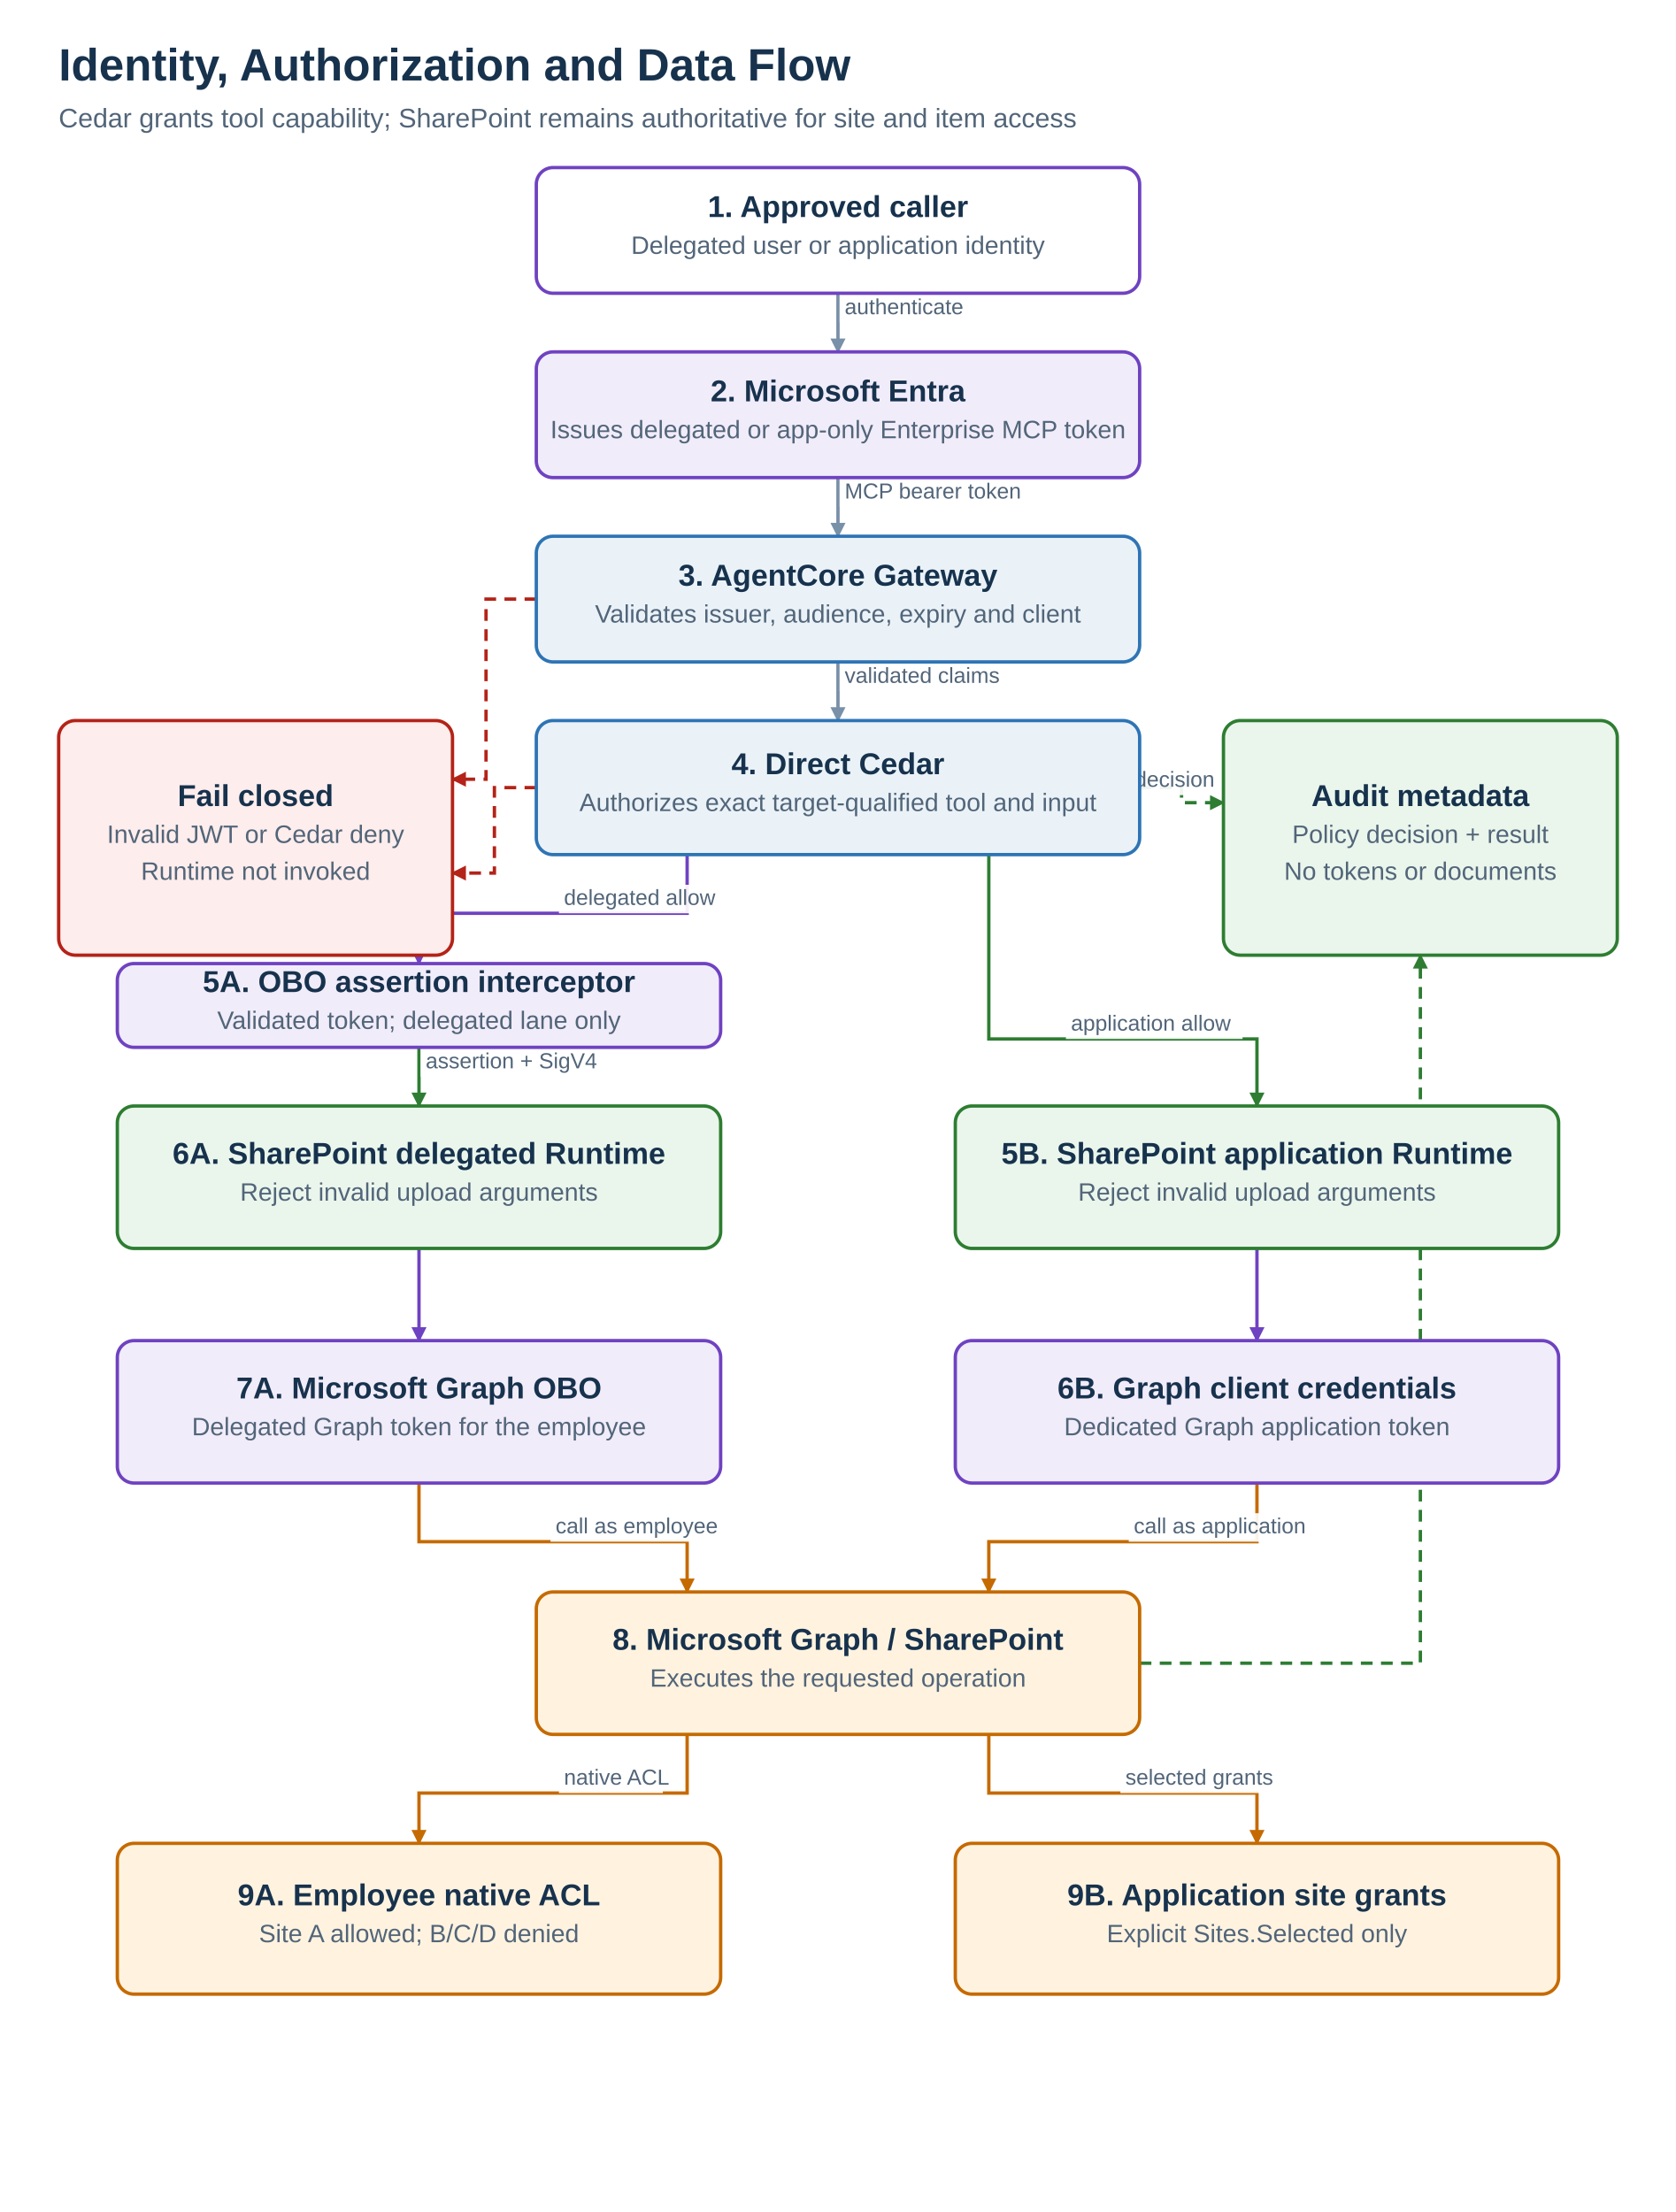
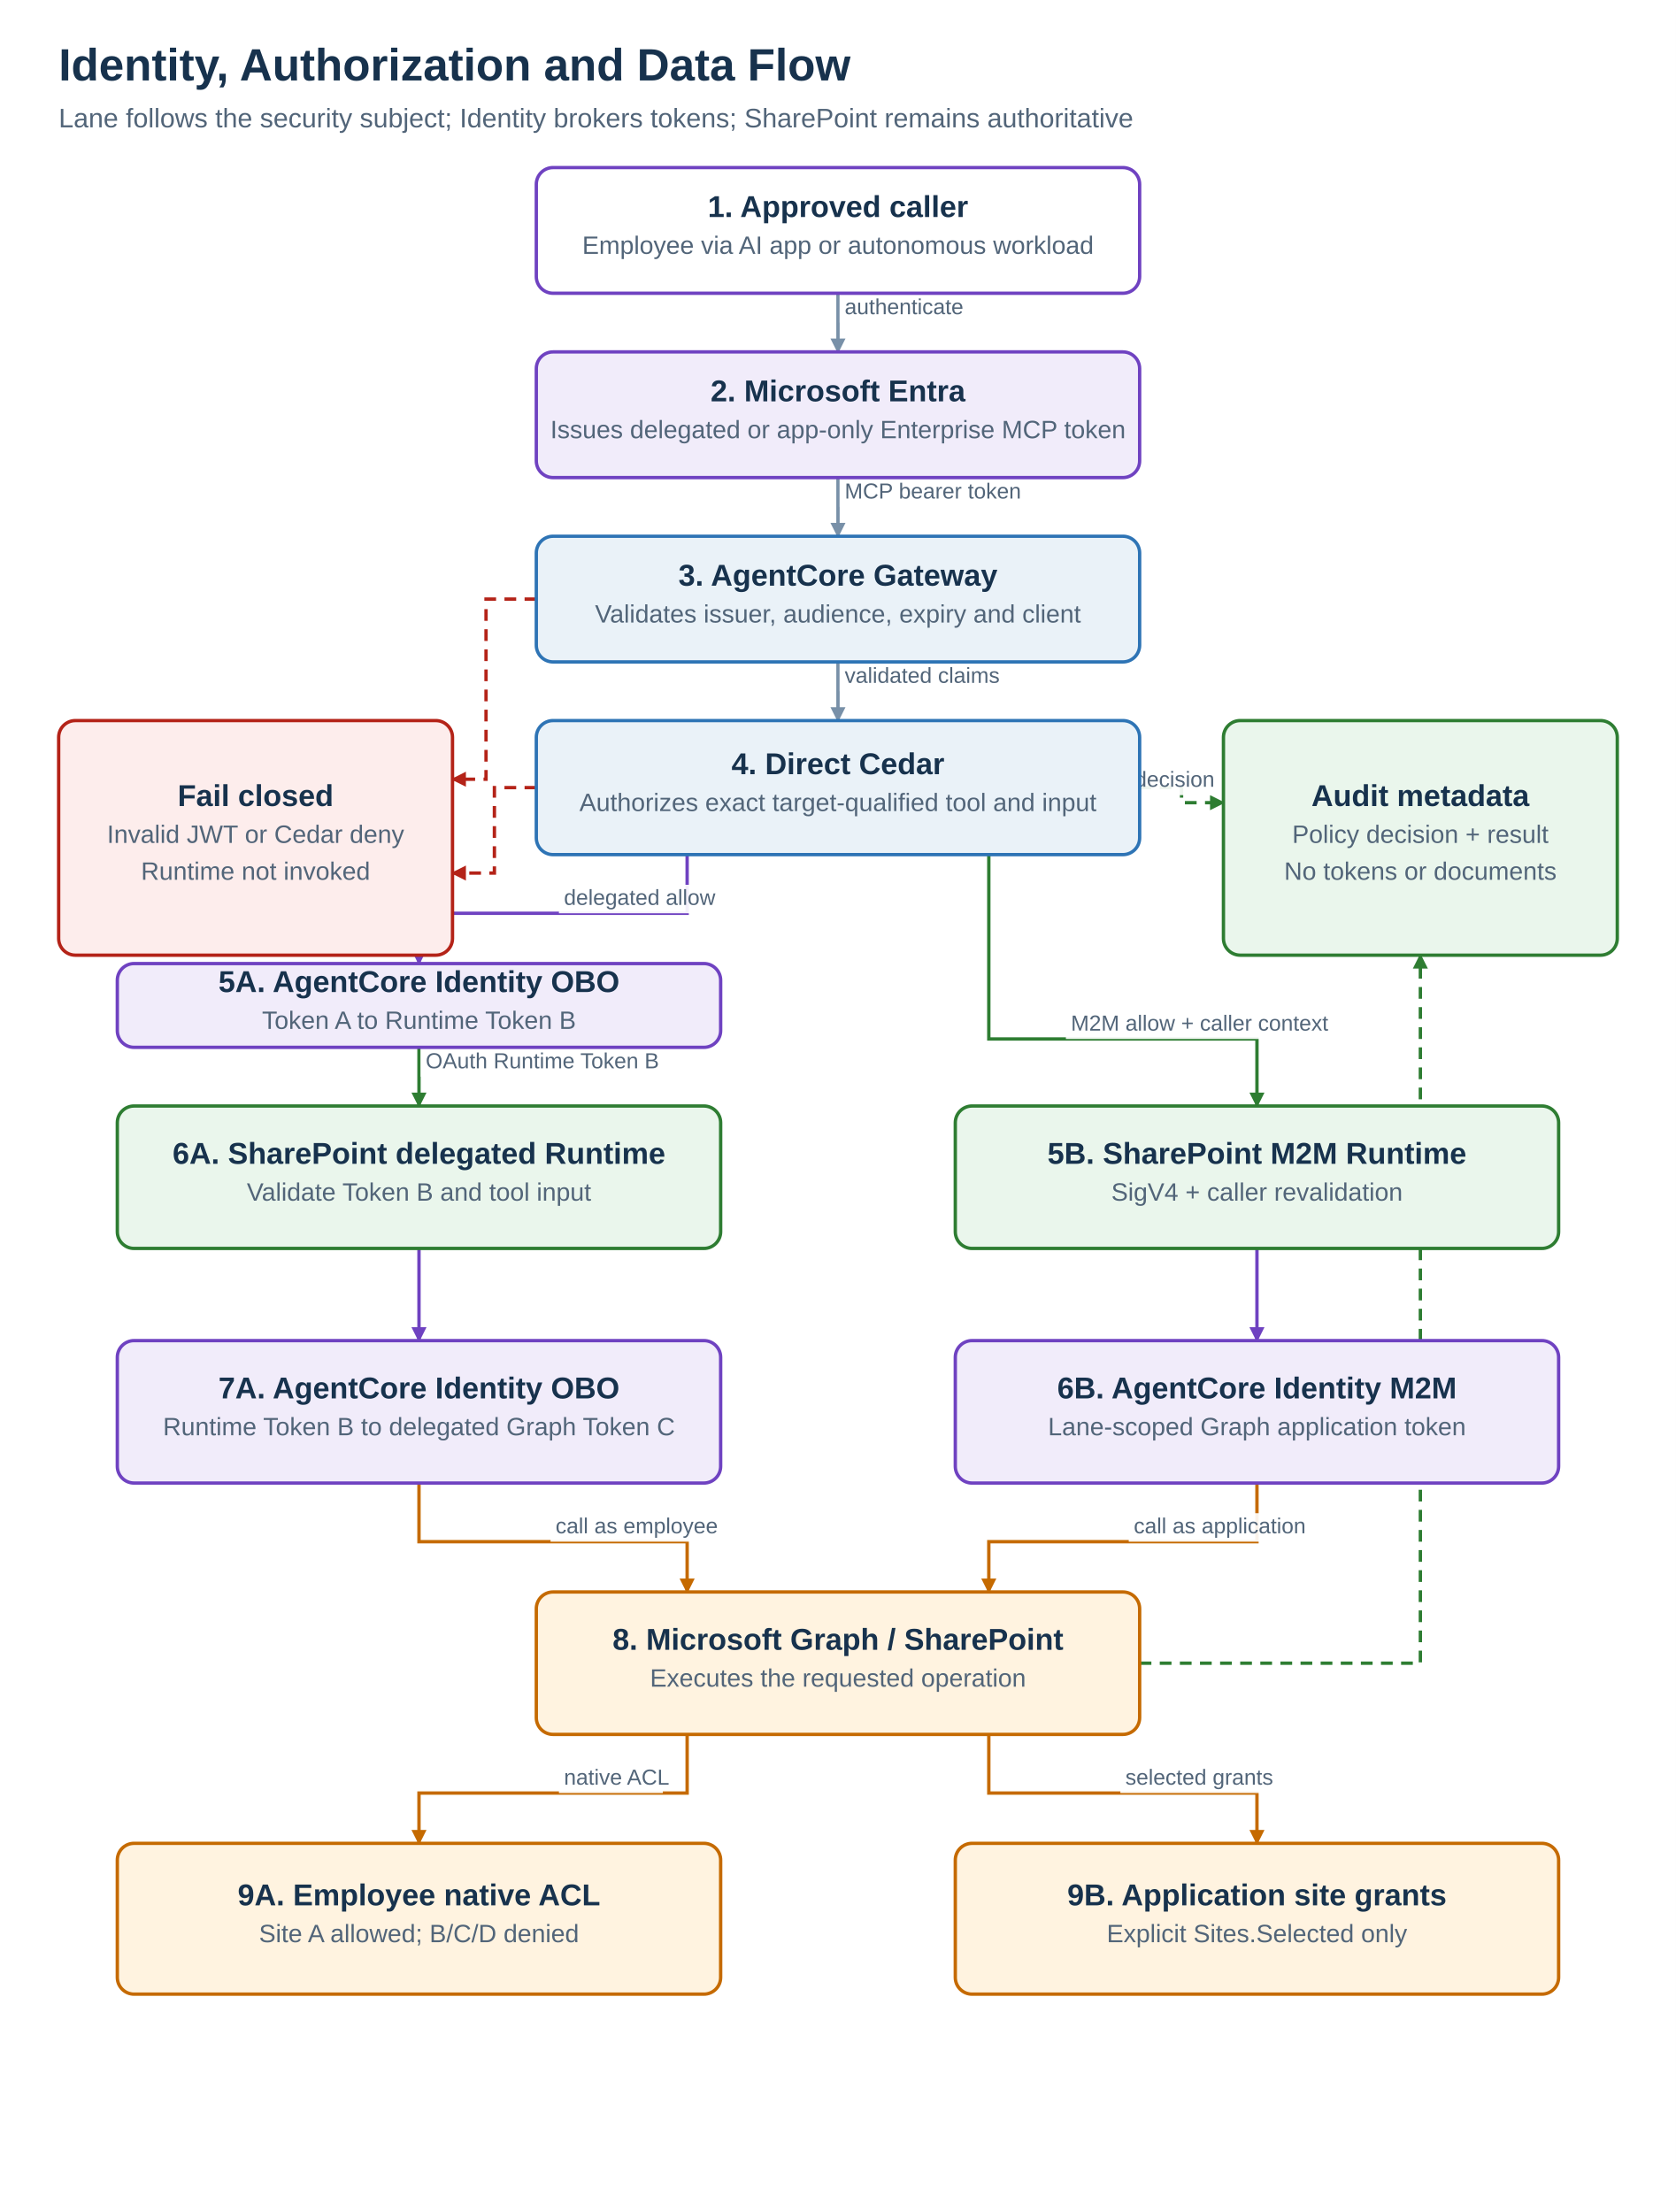
<svg xmlns="http://www.w3.org/2000/svg" width="1000" height="1320" viewBox="0 0 1000 1320">
  <defs>
    <style>text{font-family:Arial,Helvetica,sans-serif}.title{font-size:27px;font-weight:700;fill:#17324D}.subtitle{font-size:16px;fill:#526579}.zone{font-size:17px;font-weight:700;fill:#17324D}.box-title{font-size:18px;font-weight:700;fill:#17324D}.box-detail{font-size:15px;fill:#526579}.edge-label{font-size:13px;fill:#526579}</style>
    <marker id="arrow-line" markerWidth="9" markerHeight="9" refX="8" refY="4.5" orient="auto" markerUnits="userSpaceOnUse">
      <path d="M0,0 L9,4.5 L0,9 z" fill="#7890A8" />
    </marker>
    <marker id="arrow-red" markerWidth="9" markerHeight="9" refX="8" refY="4.5" orient="auto" markerUnits="userSpaceOnUse">
      <path d="M0,0 L9,4.5 L0,9 z" fill="#B42318" />
    </marker>
    <marker id="arrow-purple" markerWidth="9" markerHeight="9" refX="8" refY="4.5" orient="auto" markerUnits="userSpaceOnUse">
      <path d="M0,0 L9,4.5 L0,9 z" fill="#6F42C1" />
    </marker>
    <marker id="arrow-blue" markerWidth="9" markerHeight="9" refX="8" refY="4.5" orient="auto" markerUnits="userSpaceOnUse">
      <path d="M0,0 L9,4.5 L0,9 z" fill="#2E74B5" />
    </marker>
    <marker id="arrow-orange" markerWidth="9" markerHeight="9" refX="8" refY="4.5" orient="auto" markerUnits="userSpaceOnUse">
      <path d="M0,0 L9,4.5 L0,9 z" fill="#C56A00" />
    </marker>
    <marker id="arrow-green" markerWidth="9" markerHeight="9" refX="8" refY="4.5" orient="auto" markerUnits="userSpaceOnUse">
      <path d="M0,0 L9,4.5 L0,9 z" fill="#2E7D32" />
    </marker>
  </defs>
  <rect width="100%" height="100%" fill="#FFFFFF" />
  <text x="35" y="48" class="title">Identity, Authorization and Data Flow</text>
-   <text x="35" y="76" class="subtitle">Cedar grants tool capability; SharePoint remains authoritative for site and item access</text>
+   <text x="35" y="76" class="subtitle">Lane follows the security subject; Identity brokers tokens; SharePoint remains authoritative</text>
  <path d="M 500.0 175.0 L 500.0 210.0" fill="none" stroke="#7890A8" stroke-width="2" stroke-linecap="butt" stroke-linejoin="miter" marker-end="url(#arrow-line)" />
  <rect x="501.0" y="175.5" width="74.4" height="17" fill="#FFFFFF" opacity="0.92" />
  <text x="504.0" y="187.5" class="edge-label">authenticate</text>
  <path d="M 500.0 285.0 L 500.0 320.0" fill="none" stroke="#7890A8" stroke-width="2" stroke-linecap="butt" stroke-linejoin="miter" marker-end="url(#arrow-line)" />
  <rect x="501.0" y="285.5" width="99.2" height="17" fill="#FFFFFF" opacity="0.92" />
  <text x="504.0" y="297.5" class="edge-label">MCP bearer token</text>
  <path d="M 500.0 395.0 L 500.0 430.0" fill="none" stroke="#7890A8" stroke-width="2" stroke-linecap="butt" stroke-linejoin="miter" marker-end="url(#arrow-line)" />
  <rect x="501.0" y="395.5" width="99.2" height="17" fill="#FFFFFF" opacity="0.92" />
  <text x="504.0" y="407.5" class="edge-label">validated claims</text>
  <path d="M 320.0 357.5 L 290.0 357.5 L 290.0 465.0 L 270.0 465.0" fill="none" stroke="#B42318" stroke-width="2" stroke-linecap="butt" stroke-linejoin="miter" marker-end="url(#arrow-red)" stroke-dasharray="7 5" />
  <path d="M 320.0 470.0 L 295.0 470.0 L 295.0 521.0 L 270.0 521.0" fill="none" stroke="#B42318" stroke-width="2" stroke-linecap="butt" stroke-linejoin="miter" marker-end="url(#arrow-red)" stroke-dasharray="7 5" />
  <path d="M 680.0 470.0 L 705.0 470.0 L 705.0 479.0 L 730.0 479.0" fill="none" stroke="#2E7D32" stroke-width="2" stroke-linecap="butt" stroke-linejoin="miter" marker-end="url(#arrow-green)" stroke-dasharray="7 5" />
  <rect x="674.0" y="457.5" width="49.6" height="17" fill="#FFFFFF" opacity="0.92" />
  <text x="677.0" y="469.5" class="edge-label">decision</text>
  <path d="M 410.0 510.0 L 410.0 545.0 L 250.0 545.0 L 250.0 575.0" fill="none" stroke="#6F42C1" stroke-width="2" stroke-linecap="butt" stroke-linejoin="miter" marker-end="url(#arrow-purple)" />
  <rect x="333.5" y="528.0" width="93.0" height="17" fill="#FFFFFF" opacity="0.92" />
  <text x="336.5" y="540.0" class="edge-label">delegated allow</text>
  <path d="M 250.0 625.0 L 250.0 660.0" fill="none" stroke="#2E7D32" stroke-width="2" stroke-linecap="butt" stroke-linejoin="miter" marker-end="url(#arrow-green)" />
-   <rect x="251.0" y="625.5" width="105.4" height="17" fill="#FFFFFF" opacity="0.92" />
-   <text x="254.0" y="637.5" class="edge-label">assertion + SigV4</text>
+   <rect x="251.0" y="625.5" width="130.2" height="17" fill="#FFFFFF" opacity="0.92" />
+   <text x="254.0" y="637.5" class="edge-label">OAuth Runtime Token B</text>
  <path d="M 590.0 510.0 L 590.0 620.0 L 750.0 620.0 L 750.0 660.0" fill="none" stroke="#2E7D32" stroke-width="2" stroke-linecap="butt" stroke-linejoin="miter" marker-end="url(#arrow-green)" />
-   <rect x="636.0" y="603.0" width="105.4" height="17" fill="#FFFFFF" opacity="0.92" />
-   <text x="639.0" y="615.0" class="edge-label">application allow</text>
+   <rect x="636.0" y="603.0" width="161.2" height="17" fill="#FFFFFF" opacity="0.92" />
+   <text x="639.0" y="615.0" class="edge-label">M2M allow + caller context</text>
  <path d="M 250.0 745.0 L 250.0 800.0" fill="none" stroke="#6F42C1" stroke-width="2" stroke-linecap="butt" stroke-linejoin="miter" marker-end="url(#arrow-purple)" />
  <path d="M 750.0 745.0 L 750.0 800.0" fill="none" stroke="#6F42C1" stroke-width="2" stroke-linecap="butt" stroke-linejoin="miter" marker-end="url(#arrow-purple)" />
  <path d="M 250.0 885.0 L 250.0 920.0 L 410.0 920.0 L 410.0 950.0" fill="none" stroke="#C56A00" stroke-width="2" stroke-linecap="butt" stroke-linejoin="miter" marker-end="url(#arrow-orange)" />
  <rect x="328.5" y="903.0" width="99.2" height="17" fill="#FFFFFF" opacity="0.92" />
  <text x="331.5" y="915.0" class="edge-label">call as employee</text>
  <path d="M 750.0 885.0 L 750.0 920.0 L 590.0 920.0 L 590.0 950.0" fill="none" stroke="#C56A00" stroke-width="2" stroke-linecap="butt" stroke-linejoin="miter" marker-end="url(#arrow-orange)" />
  <rect x="673.5" y="903.0" width="117.8" height="17" fill="#FFFFFF" opacity="0.92" />
  <text x="676.5" y="915.0" class="edge-label">call as application</text>
  <path d="M 410.0 1035.0 L 410.0 1070.0 L 250.0 1070.0 L 250.0 1100.0" fill="none" stroke="#C56A00" stroke-width="2" stroke-linecap="butt" stroke-linejoin="miter" marker-end="url(#arrow-orange)" />
  <rect x="333.5" y="1053.0" width="62.0" height="17" fill="#FFFFFF" opacity="0.92" />
  <text x="336.5" y="1065.0" class="edge-label">native ACL</text>
  <path d="M 590.0 1035.0 L 590.0 1070.0 L 750.0 1070.0 L 750.0 1100.0" fill="none" stroke="#C56A00" stroke-width="2" stroke-linecap="butt" stroke-linejoin="miter" marker-end="url(#arrow-orange)" />
  <rect x="668.5" y="1053.0" width="93.0" height="17" fill="#FFFFFF" opacity="0.92" />
  <text x="671.5" y="1065.0" class="edge-label">selected grants</text>
  <path d="M 680.0 992.5 L 710.0 992.5 L 847.5 992.5 L 847.5 570.0" fill="none" stroke="#2E7D32" stroke-width="2" stroke-linecap="butt" stroke-linejoin="miter" marker-end="url(#arrow-green)" stroke-dasharray="7 5" />
  <rect x="848.5" y="848.0" width="45.0" height="17" fill="#FFFFFF" opacity="0.92" />
  <text x="851.5" y="860.0" class="edge-label">result</text>
  <rect x="320" y="100" width="360" height="75" rx="10" fill="#FFFFFF" stroke="#6F42C1" stroke-width="2" />
  <text x="500.0" y="129.5" text-anchor="middle" class="box-title">1. Approved caller</text>
-   <text x="500.0" y="151.5" text-anchor="middle" class="box-detail">Delegated user or application identity</text>
+   <text x="500.0" y="151.5" text-anchor="middle" class="box-detail">Employee via AI app or autonomous workload</text>
  <rect x="320" y="210" width="360" height="75" rx="10" fill="#F1ECFA" stroke="#6F42C1" stroke-width="2" />
  <text x="500.0" y="239.5" text-anchor="middle" class="box-title">2. Microsoft Entra</text>
  <text x="500.0" y="261.5" text-anchor="middle" class="box-detail">Issues delegated or app-only Enterprise MCP token</text>
  <rect x="320" y="320" width="360" height="75" rx="10" fill="#EAF2F8" stroke="#2E74B5" stroke-width="2" />
  <text x="500.0" y="349.5" text-anchor="middle" class="box-title">3. AgentCore Gateway</text>
  <text x="500.0" y="371.5" text-anchor="middle" class="box-detail">Validates issuer, audience, expiry and client</text>
  <rect x="320" y="430" width="360" height="80" rx="10" fill="#EAF2F8" stroke="#2E74B5" stroke-width="2" />
  <text x="500.0" y="462.0" text-anchor="middle" class="box-title">4. Direct Cedar</text>
  <text x="500.0" y="484.0" text-anchor="middle" class="box-detail">Authorizes exact target-qualified tool and input</text>
  <rect x="70" y="575" width="360" height="50" rx="10" fill="#F1ECFA" stroke="#6F42C1" stroke-width="2" />
-   <text x="250.0" y="592.0" text-anchor="middle" class="box-title">5A. OBO assertion interceptor</text>
-   <text x="250.0" y="614.0" text-anchor="middle" class="box-detail">Validated token; delegated lane only</text>
+   <text x="250.0" y="592.0" text-anchor="middle" class="box-title">5A. AgentCore Identity OBO</text>
+   <text x="250.0" y="614.0" text-anchor="middle" class="box-detail">Token A to Runtime Token B</text>
  <rect x="70" y="660" width="360" height="85" rx="10" fill="#EAF6EC" stroke="#2E7D32" stroke-width="2" />
  <text x="250.0" y="694.5" text-anchor="middle" class="box-title">6A. SharePoint delegated Runtime</text>
-   <text x="250.0" y="716.5" text-anchor="middle" class="box-detail">Reject invalid upload arguments</text>
+   <text x="250.0" y="716.5" text-anchor="middle" class="box-detail">Validate Token B and tool input</text>
  <rect x="570" y="660" width="360" height="85" rx="10" fill="#EAF6EC" stroke="#2E7D32" stroke-width="2" />
-   <text x="750.0" y="694.5" text-anchor="middle" class="box-title">5B. SharePoint application Runtime</text>
-   <text x="750.0" y="716.5" text-anchor="middle" class="box-detail">Reject invalid upload arguments</text>
+   <text x="750.0" y="694.5" text-anchor="middle" class="box-title">5B. SharePoint M2M Runtime</text>
+   <text x="750.0" y="716.5" text-anchor="middle" class="box-detail">SigV4 + caller revalidation</text>
  <rect x="70" y="800" width="360" height="85" rx="10" fill="#F1ECFA" stroke="#6F42C1" stroke-width="2" />
-   <text x="250.0" y="834.5" text-anchor="middle" class="box-title">7A. Microsoft Graph OBO</text>
-   <text x="250.0" y="856.5" text-anchor="middle" class="box-detail">Delegated Graph token for the employee</text>
+   <text x="250.0" y="834.5" text-anchor="middle" class="box-title">7A. AgentCore Identity OBO</text>
+   <text x="250.0" y="856.5" text-anchor="middle" class="box-detail">Runtime Token B to delegated Graph Token C</text>
  <rect x="570" y="800" width="360" height="85" rx="10" fill="#F1ECFA" stroke="#6F42C1" stroke-width="2" />
-   <text x="750.0" y="834.5" text-anchor="middle" class="box-title">6B. Graph client credentials</text>
-   <text x="750.0" y="856.5" text-anchor="middle" class="box-detail">Dedicated Graph application token</text>
+   <text x="750.0" y="834.5" text-anchor="middle" class="box-title">6B. AgentCore Identity M2M</text>
+   <text x="750.0" y="856.5" text-anchor="middle" class="box-detail">Lane-scoped Graph application token</text>
  <rect x="320" y="950" width="360" height="85" rx="10" fill="#FFF3E0" stroke="#C56A00" stroke-width="2" />
  <text x="500.0" y="984.5" text-anchor="middle" class="box-title">8. Microsoft Graph / SharePoint</text>
  <text x="500.0" y="1006.5" text-anchor="middle" class="box-detail">Executes the requested operation</text>
  <rect x="70" y="1100" width="360" height="90" rx="10" fill="#FFF3E0" stroke="#C56A00" stroke-width="2" />
  <text x="250.0" y="1137.0" text-anchor="middle" class="box-title">9A. Employee native ACL</text>
  <text x="250.0" y="1159.0" text-anchor="middle" class="box-detail">Site A allowed; B/C/D denied</text>
  <rect x="570" y="1100" width="360" height="90" rx="10" fill="#FFF3E0" stroke="#C56A00" stroke-width="2" />
  <text x="750.0" y="1137.0" text-anchor="middle" class="box-title">9B. Application site grants</text>
  <text x="750.0" y="1159.0" text-anchor="middle" class="box-detail">Explicit Sites.Selected only</text>
  <rect x="35" y="430" width="235" height="140" rx="10" fill="#FDEDEC" stroke="#B42318" stroke-width="2" />
  <text x="152.5" y="481.0" text-anchor="middle" class="box-title">Fail closed</text>
  <text x="152.5" y="503.0" text-anchor="middle" class="box-detail">Invalid JWT or Cedar deny</text>
  <text x="152.5" y="525.0" text-anchor="middle" class="box-detail">Runtime not invoked</text>
  <rect x="730" y="430" width="235" height="140" rx="10" fill="#EAF6EC" stroke="#2E7D32" stroke-width="2" />
  <text x="847.5" y="481.0" text-anchor="middle" class="box-title">Audit metadata</text>
  <text x="847.5" y="503.0" text-anchor="middle" class="box-detail">Policy decision + result</text>
  <text x="847.5" y="525.0" text-anchor="middle" class="box-detail">No tokens or documents</text>
</svg>
